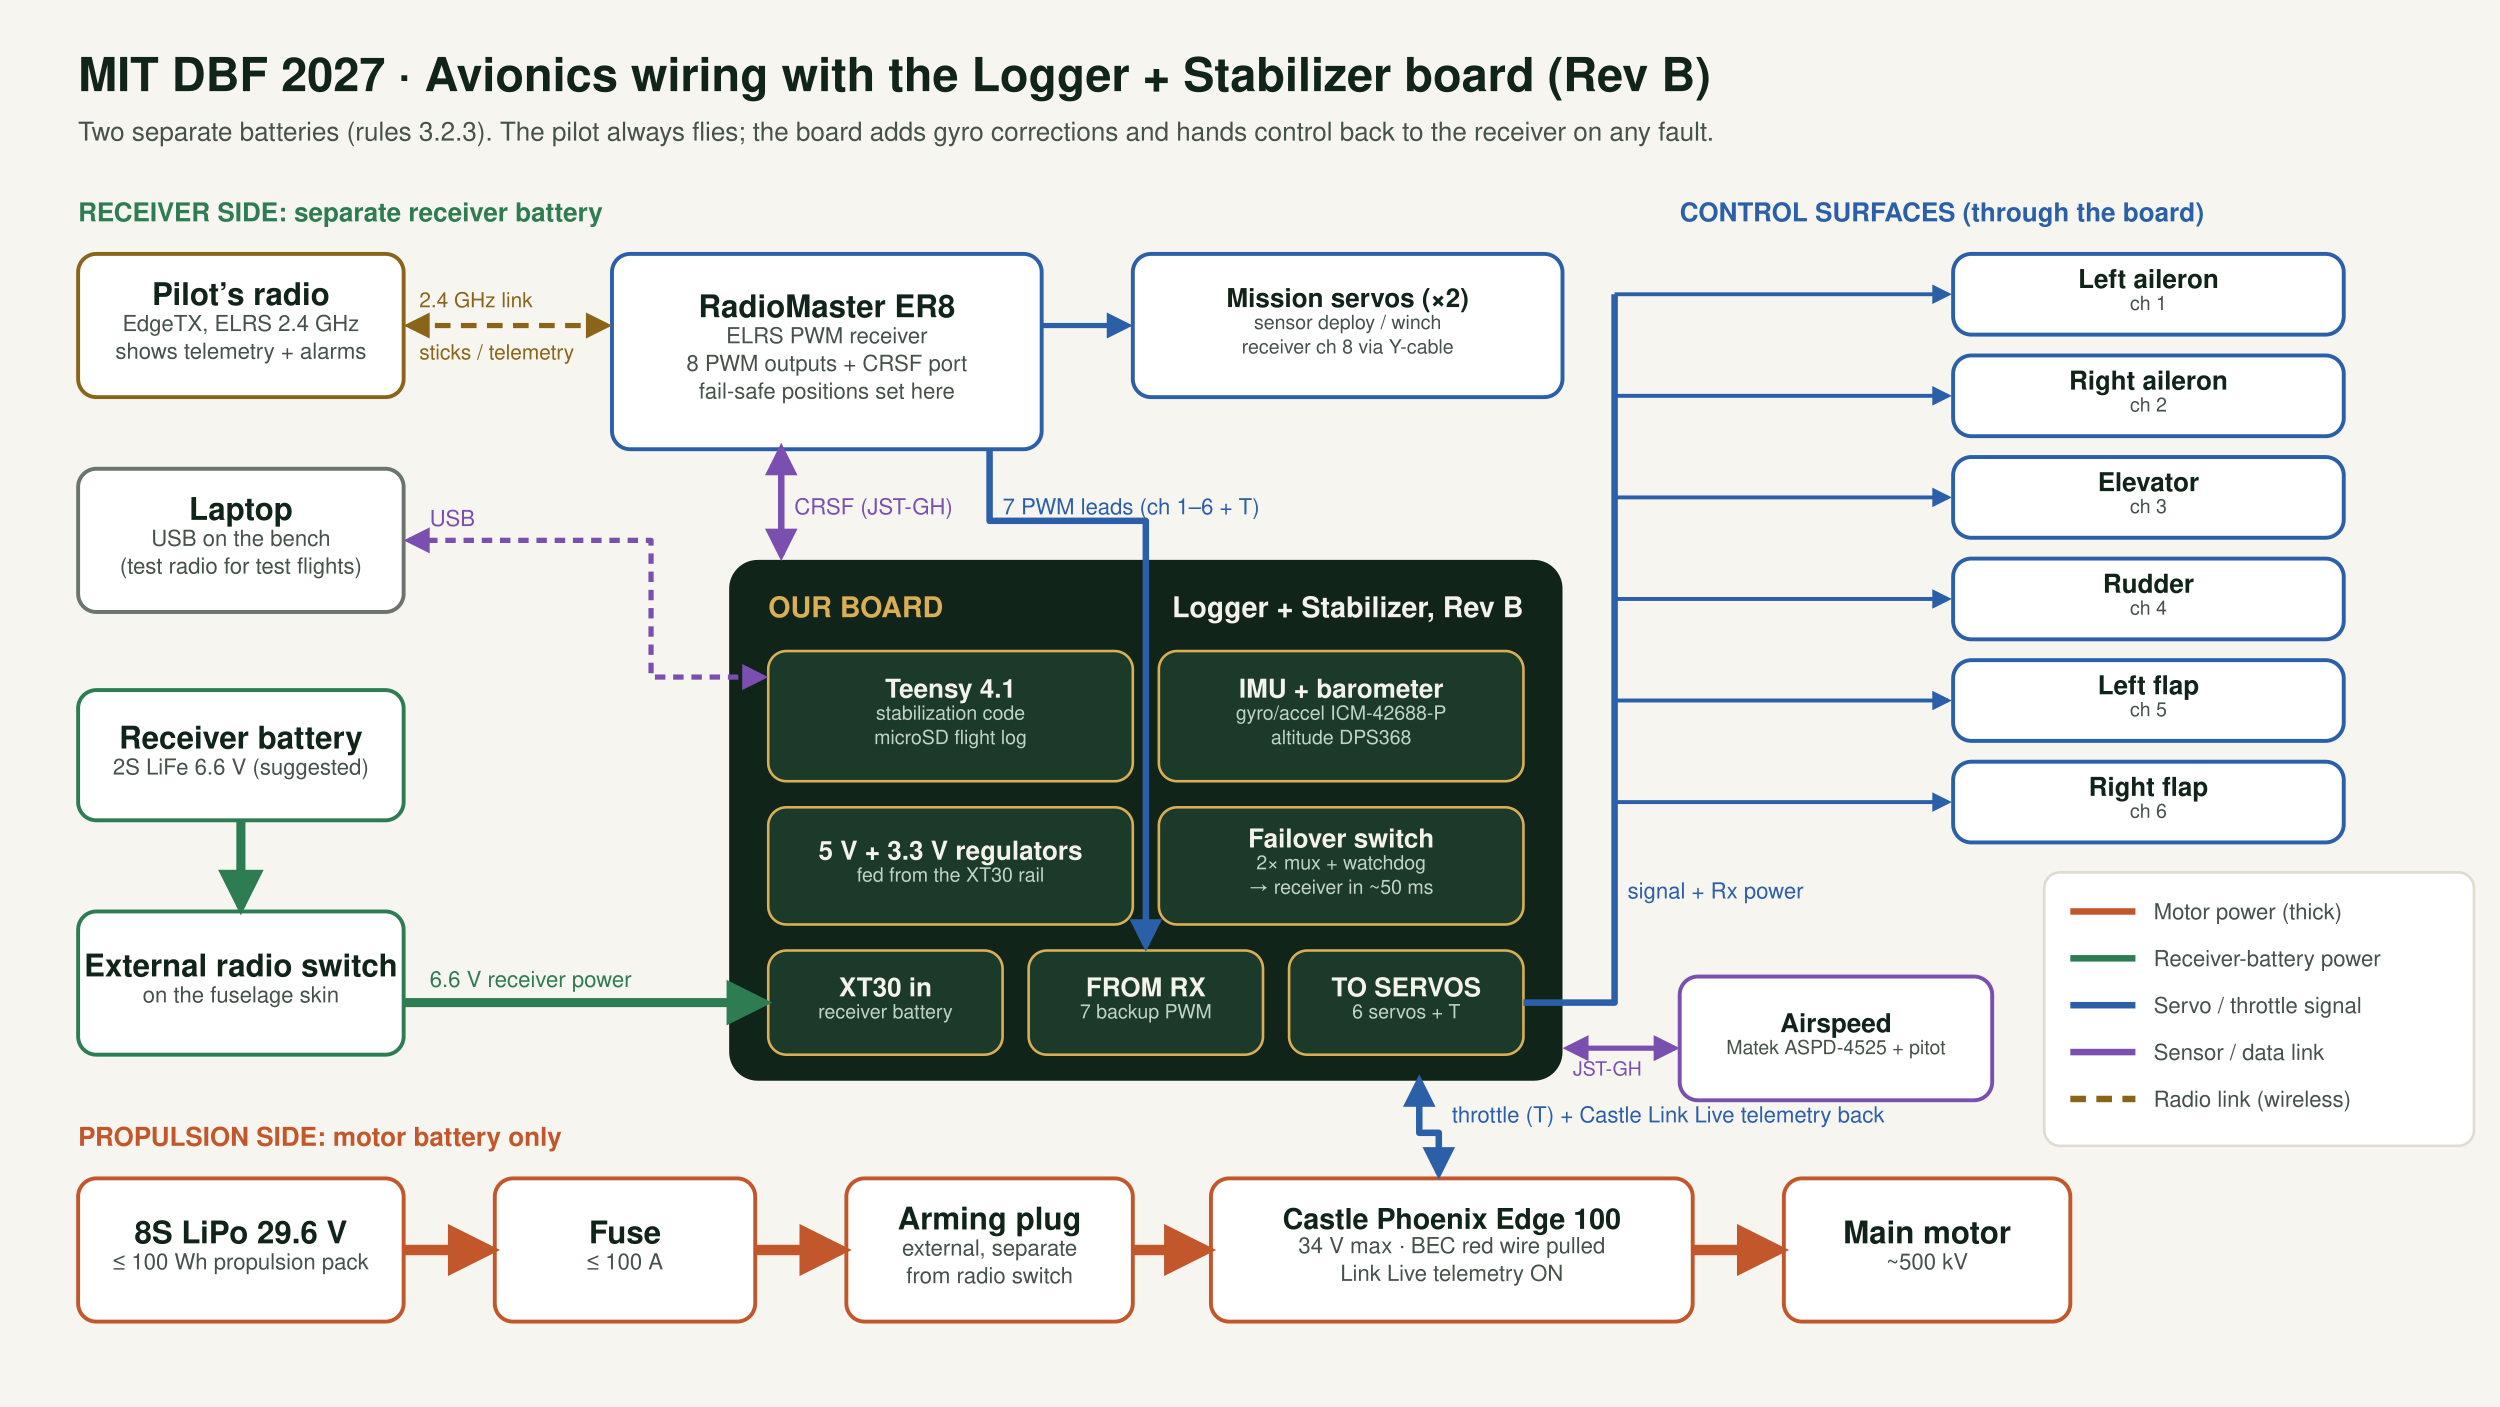
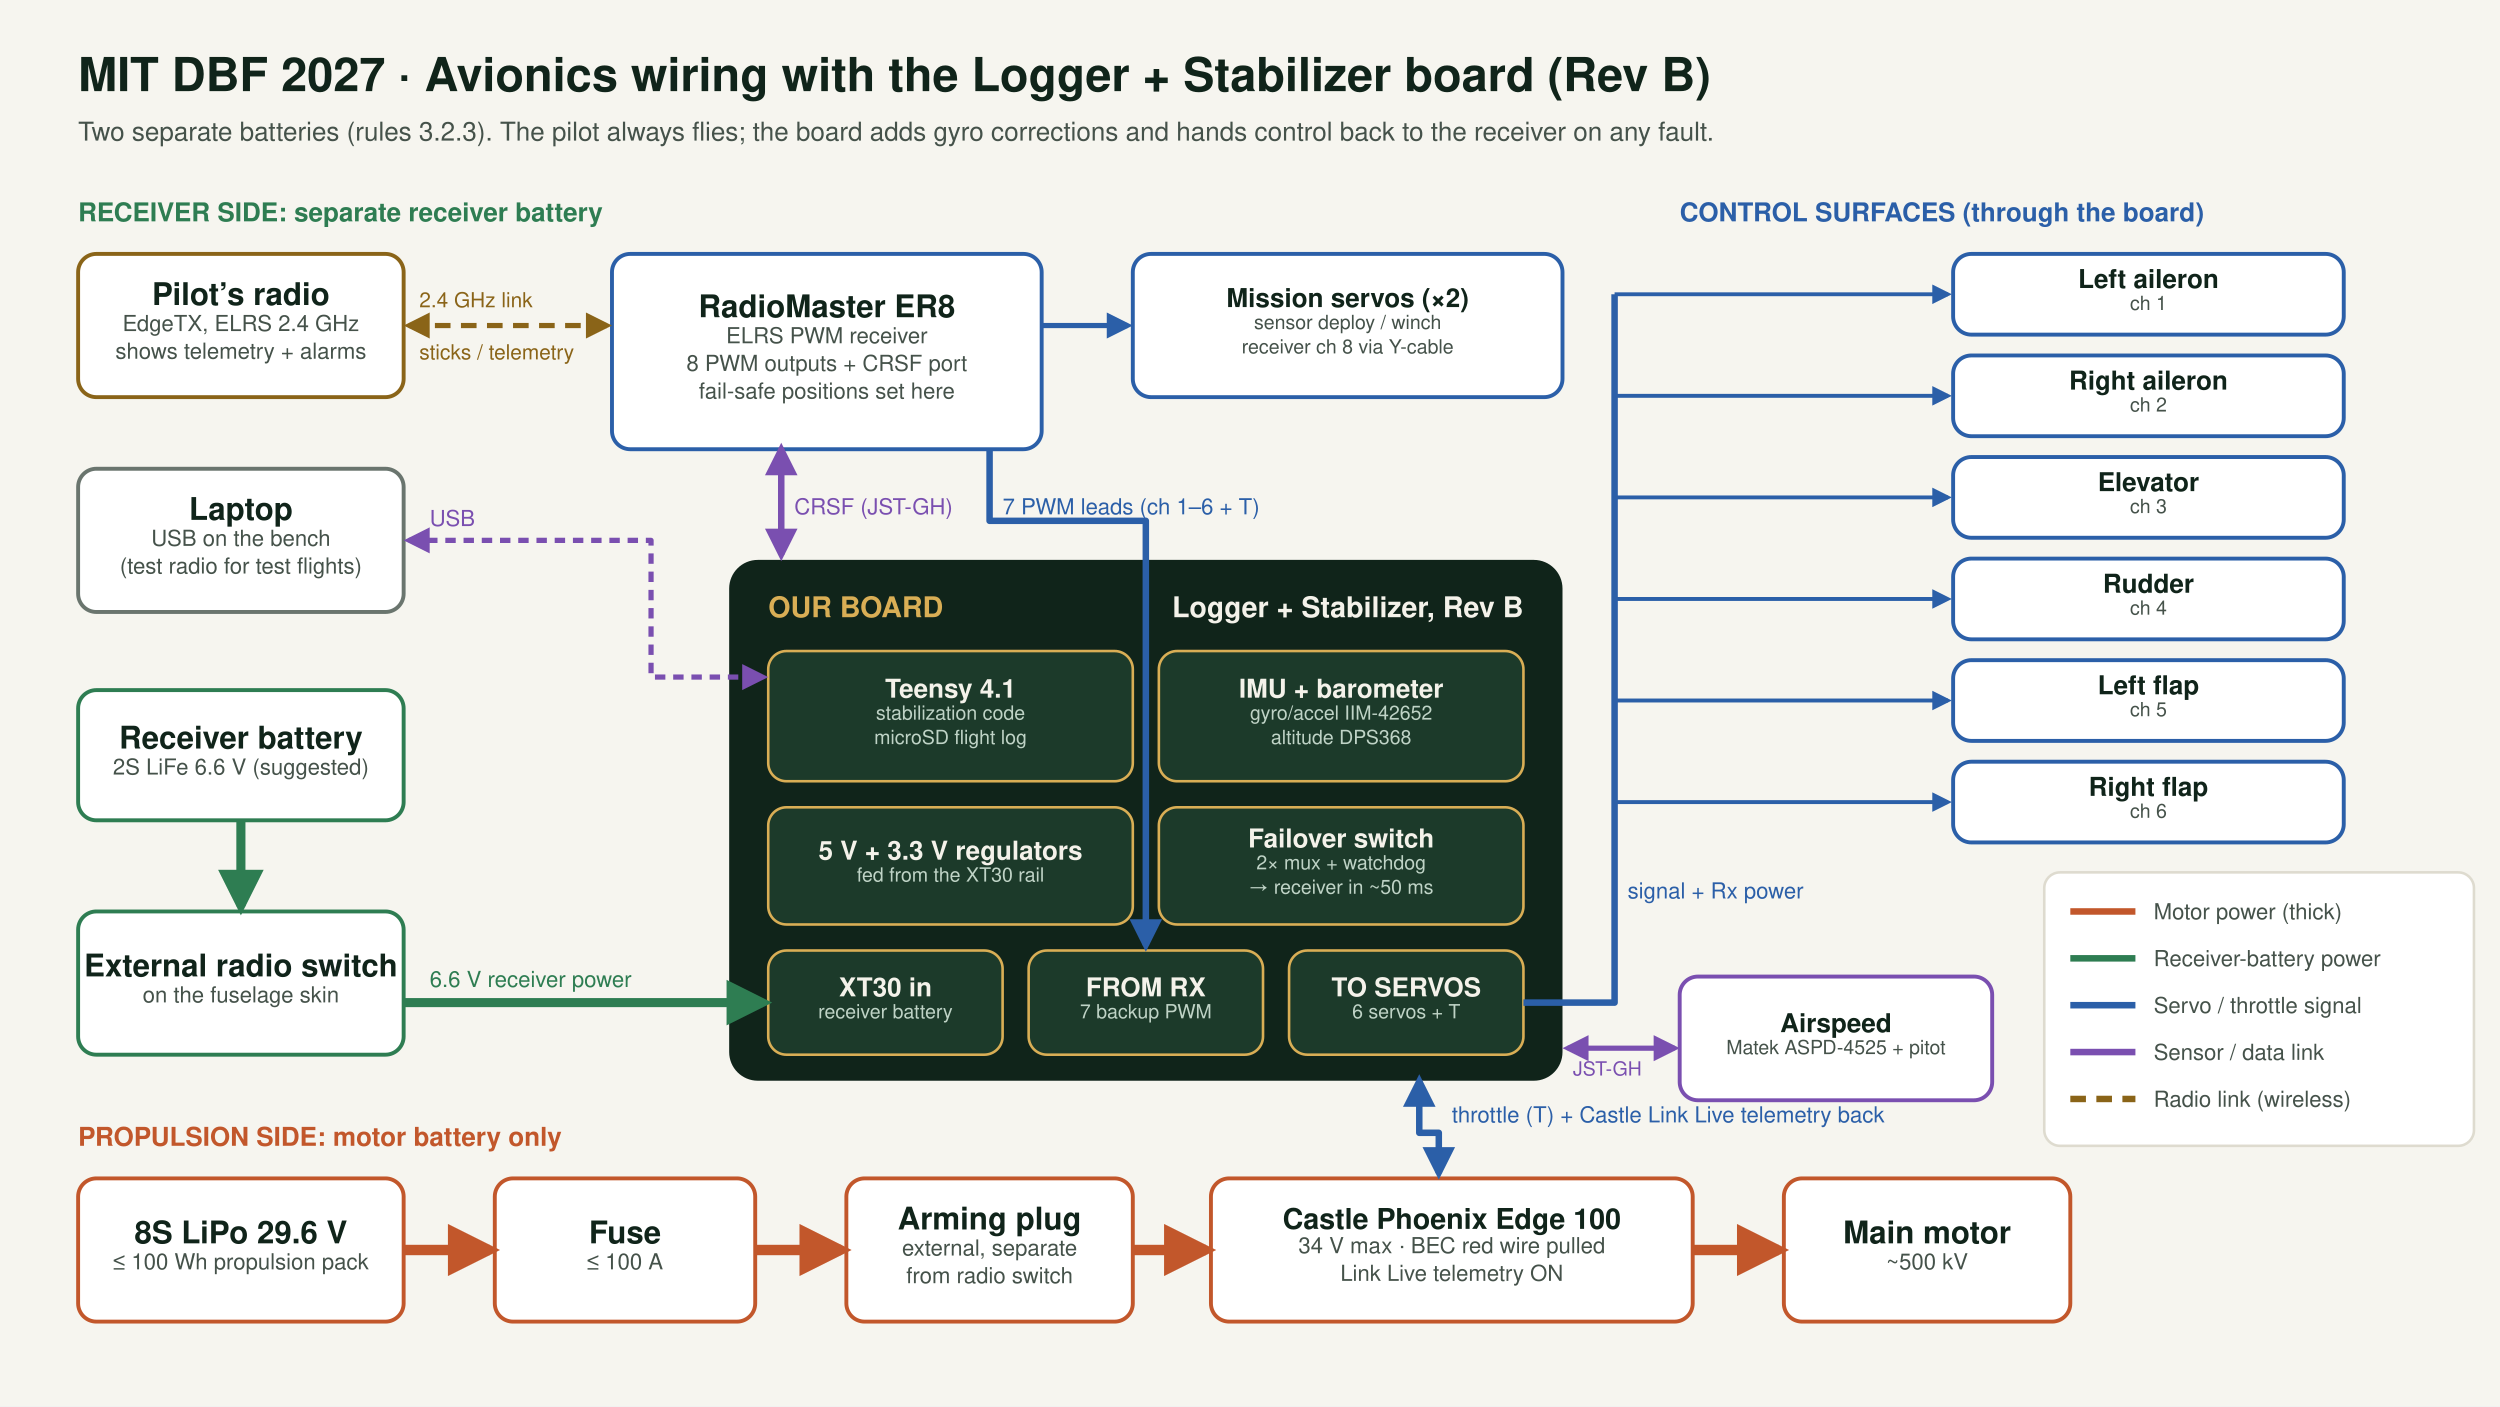
<svg xmlns="http://www.w3.org/2000/svg" width="1920" height="1080" viewBox="0 0 1920 1080" font-family="Helvetica, Arial, sans-serif">
  <defs>
    <marker id="a_C2572B" viewBox="0 0 10 10" refX="8" refY="5" markerWidth="5" markerHeight="5" orient="auto-start-reverse">
      <path d="M0 0L10 5L0 10z" fill="#C2572B" />
    </marker>
    <marker id="a_2E7D52" viewBox="0 0 10 10" refX="8" refY="5" markerWidth="5" markerHeight="5" orient="auto-start-reverse">
      <path d="M0 0L10 5L0 10z" fill="#2E7D52" />
    </marker>
    <marker id="a_2B5FA8" viewBox="0 0 10 10" refX="8" refY="5" markerWidth="5" markerHeight="5" orient="auto-start-reverse">
      <path d="M0 0L10 5L0 10z" fill="#2B5FA8" />
    </marker>
    <marker id="a_7A4FB0" viewBox="0 0 10 10" refX="8" refY="5" markerWidth="5" markerHeight="5" orient="auto-start-reverse">
      <path d="M0 0L10 5L0 10z" fill="#7A4FB0" />
    </marker>
    <marker id="a_8A6418" viewBox="0 0 10 10" refX="8" refY="5" markerWidth="5" markerHeight="5" orient="auto-start-reverse">
      <path d="M0 0L10 5L0 10z" fill="#8A6418" />
    </marker>
  </defs>
  <rect width="1920" height="1080" fill="#F6F5EF" />
  <text x="60" y="70" font-size="36" fill="#10241A" text-anchor="start" font-weight="700">MIT DBF 2027 · Avionics wiring with the Logger + Stabilizer board (Rev B)</text>
  <text x="60" y="108" font-size="20" fill="#45524A" text-anchor="start" font-weight="400">Two separate batteries (rules 3.2.3). The pilot always flies; the board adds gyro corrections and hands control back to the receiver on any fault.</text>
  <text x="60" y="880" font-size="20" fill="#C2572B" text-anchor="start" font-weight="700">PROPULSION SIDE: motor battery only</text>
  <rect x="60" y="905" width="250" height="110" rx="14" fill="#FFFFFF" stroke="#C2572B" stroke-width="3" />
  <text x="185.0" y="949.375" font-size="24" font-weight="700" fill="#10241A" text-anchor="middle" dominant-baseline="central">8S LiPo 29.6 V</text>
  <text x="185.0" y="970.975" font-size="17" fill="#45524A" text-anchor="middle" dominant-baseline="central">≤ 100 Wh propulsion pack</text>
  <rect x="380" y="905" width="200" height="110" rx="14" fill="#FFFFFF" stroke="#C2572B" stroke-width="3" />
  <text x="480.0" y="949.375" font-size="24" font-weight="700" fill="#10241A" text-anchor="middle" dominant-baseline="central">Fuse</text>
  <text x="480.0" y="970.975" font-size="17" fill="#45524A" text-anchor="middle" dominant-baseline="central">≤ 100 A</text>
  <rect x="650" y="905" width="220" height="110" rx="14" fill="#FFFFFF" stroke="#C2572B" stroke-width="3" />
  <text x="760.0" y="938.75" font-size="24" font-weight="700" fill="#10241A" text-anchor="middle" dominant-baseline="central">Arming plug</text>
  <text x="760.0" y="960.35" font-size="17" fill="#45524A" text-anchor="middle" dominant-baseline="central">external, separate</text>
  <text x="760.0" y="981.6" font-size="17" fill="#45524A" text-anchor="middle" dominant-baseline="central">from radio switch</text>
  <rect x="930" y="905" width="370" height="110" rx="14" fill="#FFFFFF" stroke="#C2572B" stroke-width="3" />
  <text x="1115.0" y="938.75" font-size="22" font-weight="700" fill="#10241A" text-anchor="middle" dominant-baseline="central">Castle Phoenix Edge 100</text>
  <text x="1115.0" y="958.55" font-size="17" fill="#45524A" text-anchor="middle" dominant-baseline="central">34 V max · BEC red wire pulled</text>
  <text x="1115.0" y="979.8" font-size="17" fill="#45524A" text-anchor="middle" dominant-baseline="central">Link Live telemetry ON</text>
  <rect x="1370" y="905" width="220" height="110" rx="14" fill="#FFFFFF" stroke="#C2572B" stroke-width="3" />
  <text x="1480.0" y="949.375" font-size="24" font-weight="700" fill="#10241A" text-anchor="middle" dominant-baseline="central">Main motor</text>
  <text x="1480.0" y="970.975" font-size="17" fill="#45524A" text-anchor="middle" dominant-baseline="central">~500 kV</text>
  <path d="M310 960.0 L376 960.0" fill="none" stroke="#C2572B" stroke-width="8" marker-end="url(#a_C2572B)" stroke-linejoin="round" />
  <path d="M580 960.0 L646 960.0" fill="none" stroke="#C2572B" stroke-width="8" marker-end="url(#a_C2572B)" stroke-linejoin="round" />
  <path d="M870 960.0 L926 960.0" fill="none" stroke="#C2572B" stroke-width="8" marker-end="url(#a_C2572B)" stroke-linejoin="round" />
  <path d="M1300 960.0 L1366 960.0" fill="none" stroke="#C2572B" stroke-width="8" marker-end="url(#a_C2572B)" stroke-linejoin="round" />
  <text x="60" y="170" font-size="20" fill="#2E7D52" text-anchor="start" font-weight="700">RECEIVER SIDE: separate receiver battery</text>
  <rect x="60" y="530" width="250" height="100" rx="14" fill="#FFFFFF" stroke="#2E7D52" stroke-width="3" />
  <text x="185.0" y="569.375" font-size="24" font-weight="700" fill="#10241A" text-anchor="middle" dominant-baseline="central">Receiver battery</text>
  <text x="185.0" y="590.975" font-size="17" fill="#45524A" text-anchor="middle" dominant-baseline="central">2S LiFe 6.6 V (suggested)</text>
  <rect x="60" y="700" width="250" height="110" rx="14" fill="#FFFFFF" stroke="#2E7D52" stroke-width="3" />
  <text x="185.0" y="744.375" font-size="24" font-weight="700" fill="#10241A" text-anchor="middle" dominant-baseline="central">External radio switch</text>
  <text x="185.0" y="765.975" font-size="17" fill="#45524A" text-anchor="middle" dominant-baseline="central">on the fuselage skin</text>
  <path d="M185 630 L185 696" fill="none" stroke="#2E7D52" stroke-width="7" marker-end="url(#a_2E7D52)" stroke-linejoin="round" />
  <rect x="60" y="195" width="250" height="110" rx="14" fill="#FFFFFF" stroke="#8A6418" stroke-width="3" />
  <text x="185.0" y="228.75" font-size="24" font-weight="700" fill="#10241A" text-anchor="middle" dominant-baseline="central">Pilot’s radio</text>
  <text x="185.0" y="250.35" font-size="17" fill="#45524A" text-anchor="middle" dominant-baseline="central">EdgeTX, ELRS 2.4 GHz</text>
  <text x="185.0" y="271.6" font-size="17" fill="#45524A" text-anchor="middle" dominant-baseline="central">shows telemetry + alarms</text>
  <rect x="60" y="360" width="250" height="110" rx="14" fill="#FFFFFF" stroke="#6A756E" stroke-width="3" />
  <text x="185.0" y="393.75" font-size="24" font-weight="700" fill="#10241A" text-anchor="middle" dominant-baseline="central">Laptop</text>
  <text x="185.0" y="415.35" font-size="17" fill="#45524A" text-anchor="middle" dominant-baseline="central">USB on the bench</text>
  <text x="185.0" y="436.6" font-size="17" fill="#45524A" text-anchor="middle" dominant-baseline="central">(test radio for test flights)</text>
  <rect x="470" y="195" width="330" height="150" rx="14" fill="#FFFFFF" stroke="#2B5FA8" stroke-width="3" />
  <text x="635.0" y="238.125" font-size="24" font-weight="700" fill="#10241A" text-anchor="middle" dominant-baseline="central">RadioMaster ER8</text>
  <text x="635.0" y="259.725" font-size="17" fill="#45524A" text-anchor="middle" dominant-baseline="central">ELRS PWM receiver</text>
  <text x="635.0" y="280.975" font-size="17" fill="#45524A" text-anchor="middle" dominant-baseline="central">8 PWM outputs + CRSF port</text>
  <text x="635.0" y="302.225" font-size="17" fill="#45524A" text-anchor="middle" dominant-baseline="central">fail-safe positions set here</text>
  <path d="M314 250 L466 250" fill="none" stroke="#8A6418" stroke-width="4" stroke-dasharray="12 8" marker-end="url(#a_8A6418)" marker-start="url(#a_8A6418)" stroke-linejoin="round" />
  <text x="322" y="236" font-size="16" fill="#8A6418" text-anchor="start" font-weight="400">2.4 GHz link</text>
  <text x="322" y="276" font-size="16" fill="#8A6418" text-anchor="start" font-weight="400">sticks / telemetry</text>
  <rect x="560" y="430" width="640" height="400" rx="22" fill="#10241A" />
  <text x="590" y="474" font-size="22" fill="#D9AE55" text-anchor="start" font-weight="700">OUR BOARD</text>
  <text x="1170" y="474" font-size="22" fill="#F4F2EA" text-anchor="end" font-weight="700">Logger + Stabilizer, Rev B</text>
  <rect x="590" y="500" width="280" height="100" rx="14" fill="#1C3A2A" stroke="#D9AE55" stroke-width="2" />
  <text x="730.0" y="531.25" font-size="20" font-weight="700" fill="#F4F2EA" text-anchor="middle" dominant-baseline="central">Teensy 4.1</text>
  <text x="730.0" y="549.25" font-size="15" fill="#BFD3C6" text-anchor="middle" dominant-baseline="central">stabilization code</text>
  <text x="730.0" y="568.0" font-size="15" fill="#BFD3C6" text-anchor="middle" dominant-baseline="central">microSD flight log</text>
  <rect x="890" y="500" width="280" height="100" rx="14" fill="#1C3A2A" stroke="#D9AE55" stroke-width="2" />
  <text x="1030.0" y="531.25" font-size="20" font-weight="700" fill="#F4F2EA" text-anchor="middle" dominant-baseline="central">IMU + barometer</text>
-   <text x="1030.0" y="549.25" font-size="15" fill="#BFD3C6" text-anchor="middle" dominant-baseline="central">gyro/accel ICM-42688-P</text>
+   <text x="1030.0" y="549.25" font-size="15" fill="#BFD3C6" text-anchor="middle" dominant-baseline="central">gyro/accel IIM-42652</text>
  <text x="1030.0" y="568.0" font-size="15" fill="#BFD3C6" text-anchor="middle" dominant-baseline="central">altitude DPS368</text>
  <rect x="590" y="620" width="280" height="90" rx="14" fill="#1C3A2A" stroke="#D9AE55" stroke-width="2" />
  <text x="730.0" y="655.625" font-size="20" font-weight="700" fill="#F4F2EA" text-anchor="middle" dominant-baseline="central">5 V + 3.3 V regulators</text>
  <text x="730.0" y="673.625" font-size="15" fill="#BFD3C6" text-anchor="middle" dominant-baseline="central">fed from the XT30 rail</text>
  <rect x="890" y="620" width="280" height="90" rx="14" fill="#1C3A2A" stroke="#D9AE55" stroke-width="2" />
  <text x="1030.0" y="646.25" font-size="20" font-weight="700" fill="#F4F2EA" text-anchor="middle" dominant-baseline="central">Failover switch</text>
  <text x="1030.0" y="664.25" font-size="15" fill="#BFD3C6" text-anchor="middle" dominant-baseline="central">2× mux + watchdog</text>
  <text x="1030.0" y="683.0" font-size="15" fill="#BFD3C6" text-anchor="middle" dominant-baseline="central">→ receiver in ~50 ms</text>
  <rect x="590" y="730" width="180" height="80" rx="14" fill="#1C3A2A" stroke="#D9AE55" stroke-width="2" />
  <text x="680.0" y="760.625" font-size="20" font-weight="700" fill="#F4F2EA" text-anchor="middle" dominant-baseline="central">XT30 in</text>
  <text x="680.0" y="778.625" font-size="15" fill="#BFD3C6" text-anchor="middle" dominant-baseline="central">receiver battery</text>
  <rect x="790" y="730" width="180" height="80" rx="14" fill="#1C3A2A" stroke="#D9AE55" stroke-width="2" />
  <text x="880.0" y="760.625" font-size="20" font-weight="700" fill="#F4F2EA" text-anchor="middle" dominant-baseline="central">FROM RX</text>
  <text x="880.0" y="778.625" font-size="15" fill="#BFD3C6" text-anchor="middle" dominant-baseline="central">7 backup PWM</text>
  <rect x="990" y="730" width="180" height="80" rx="14" fill="#1C3A2A" stroke="#D9AE55" stroke-width="2" />
  <text x="1080.0" y="760.625" font-size="20" font-weight="700" fill="#F4F2EA" text-anchor="middle" dominant-baseline="central">TO SERVOS</text>
  <text x="1080.0" y="778.625" font-size="15" fill="#BFD3C6" text-anchor="middle" dominant-baseline="central">6 servos + T</text>
  <path d="M310 770 L586 770" fill="none" stroke="#2E7D52" stroke-width="7" marker-end="url(#a_2E7D52)" stroke-linejoin="round" />
  <text x="330" y="758" font-size="17" fill="#2E7D52" text-anchor="start" font-weight="400">6.6 V receiver power</text>
  <path d="M600 345 L600 426" fill="none" stroke="#7A4FB0" stroke-width="5" marker-end="url(#a_7A4FB0)" marker-start="url(#a_7A4FB0)" stroke-linejoin="round" />
  <text x="610" y="395" font-size="17" fill="#7A4FB0" text-anchor="start" font-weight="400">CRSF (JST-GH)</text>
  <path d="M760 345 L760 400 L880 400 L880 726" fill="none" stroke="#2B5FA8" stroke-width="5" marker-end="url(#a_2B5FA8)" stroke-linejoin="round" />
  <text x="770" y="395" font-size="17" fill="#2B5FA8" text-anchor="start" font-weight="400">7 PWM leads (ch 1–6 + T)</text>
  <path d="M314 415 L500 415 L500 520 L586 520" fill="none" stroke="#7A4FB0" stroke-width="4" stroke-dasharray="8 6" marker-end="url(#a_7A4FB0)" marker-start="url(#a_7A4FB0)" stroke-linejoin="round" />
  <text x="330" y="404" font-size="17" fill="#7A4FB0" text-anchor="start" font-weight="400">USB</text>
  <text x="1290" y="170" font-size="20" fill="#2B5FA8" text-anchor="start" font-weight="700">CONTROL SURFACES (through the board)</text>
  <rect x="1500" y="195" width="300" height="62" rx="14" fill="#FFFFFF" stroke="#2B5FA8" stroke-width="3" />
  <text x="1650.0" y="216.625" font-size="20" font-weight="700" fill="#10241A" text-anchor="middle" dominant-baseline="central">Left aileron</text>
  <text x="1650.0" y="234.625" font-size="15" fill="#45524A" text-anchor="middle" dominant-baseline="central">ch 1</text>
  <path d="M1240 226 L1496 226" fill="none" stroke="#2B5FA8" stroke-width="3" marker-end="url(#a_2B5FA8)" stroke-linejoin="round" />
  <rect x="1500" y="273" width="300" height="62" rx="14" fill="#FFFFFF" stroke="#2B5FA8" stroke-width="3" />
  <text x="1650.0" y="294.625" font-size="20" font-weight="700" fill="#10241A" text-anchor="middle" dominant-baseline="central">Right aileron</text>
  <text x="1650.0" y="312.625" font-size="15" fill="#45524A" text-anchor="middle" dominant-baseline="central">ch 2</text>
  <path d="M1240 304 L1496 304" fill="none" stroke="#2B5FA8" stroke-width="3" marker-end="url(#a_2B5FA8)" stroke-linejoin="round" />
  <rect x="1500" y="351" width="300" height="62" rx="14" fill="#FFFFFF" stroke="#2B5FA8" stroke-width="3" />
  <text x="1650.0" y="372.625" font-size="20" font-weight="700" fill="#10241A" text-anchor="middle" dominant-baseline="central">Elevator</text>
  <text x="1650.0" y="390.625" font-size="15" fill="#45524A" text-anchor="middle" dominant-baseline="central">ch 3</text>
  <path d="M1240 382 L1496 382" fill="none" stroke="#2B5FA8" stroke-width="3" marker-end="url(#a_2B5FA8)" stroke-linejoin="round" />
  <rect x="1500" y="429" width="300" height="62" rx="14" fill="#FFFFFF" stroke="#2B5FA8" stroke-width="3" />
  <text x="1650.0" y="450.625" font-size="20" font-weight="700" fill="#10241A" text-anchor="middle" dominant-baseline="central">Rudder</text>
  <text x="1650.0" y="468.625" font-size="15" fill="#45524A" text-anchor="middle" dominant-baseline="central">ch 4</text>
  <path d="M1240 460 L1496 460" fill="none" stroke="#2B5FA8" stroke-width="3" marker-end="url(#a_2B5FA8)" stroke-linejoin="round" />
  <rect x="1500" y="507" width="300" height="62" rx="14" fill="#FFFFFF" stroke="#2B5FA8" stroke-width="3" />
  <text x="1650.0" y="528.625" font-size="20" font-weight="700" fill="#10241A" text-anchor="middle" dominant-baseline="central">Left flap</text>
  <text x="1650.0" y="546.625" font-size="15" fill="#45524A" text-anchor="middle" dominant-baseline="central">ch 5</text>
  <path d="M1240 538 L1496 538" fill="none" stroke="#2B5FA8" stroke-width="3" marker-end="url(#a_2B5FA8)" stroke-linejoin="round" />
  <rect x="1500" y="585" width="300" height="62" rx="14" fill="#FFFFFF" stroke="#2B5FA8" stroke-width="3" />
  <text x="1650.0" y="606.625" font-size="20" font-weight="700" fill="#10241A" text-anchor="middle" dominant-baseline="central">Right flap</text>
  <text x="1650.0" y="624.625" font-size="15" fill="#45524A" text-anchor="middle" dominant-baseline="central">ch 6</text>
  <path d="M1240 616 L1496 616" fill="none" stroke="#2B5FA8" stroke-width="3" marker-end="url(#a_2B5FA8)" stroke-linejoin="round" />
  <path d="M1170 770 L1240 770 L1240 226" fill="none" stroke="#2B5FA8" stroke-width="5" stroke-linejoin="round" />
  <text x="1250" y="690" font-size="17" fill="#2B5FA8" text-anchor="start" font-weight="400">signal + Rx power</text>
  <path d="M1090 830 L1090 870 L1105 870 L1105 901" fill="none" stroke="#2B5FA8" stroke-width="5" marker-end="url(#a_2B5FA8)" marker-start="url(#a_2B5FA8)" stroke-linejoin="round" />
  <text x="1115" y="862" font-size="17" fill="#2B5FA8" text-anchor="start" font-weight="400">throttle (T) + Castle Link Live telemetry back</text>
  <rect x="870" y="195" width="330" height="110" rx="14" fill="#FFFFFF" stroke="#2B5FA8" stroke-width="3" />
  <text x="1035.0" y="231.25" font-size="20" font-weight="700" fill="#10241A" text-anchor="middle" dominant-baseline="central">Mission servos (×2)</text>
  <text x="1035.0" y="249.25" font-size="15" fill="#45524A" text-anchor="middle" dominant-baseline="central">sensor deploy / winch</text>
  <text x="1035.0" y="268.0" font-size="15" fill="#45524A" text-anchor="middle" dominant-baseline="central">receiver ch 8 via Y-cable</text>
  <path d="M800 250 L866 250" fill="none" stroke="#2B5FA8" stroke-width="4" marker-end="url(#a_2B5FA8)" stroke-linejoin="round" />
  <rect x="1290" y="750" width="240" height="95" rx="14" fill="#FFFFFF" stroke="#7A4FB0" stroke-width="3" />
  <text x="1410.0" y="788.125" font-size="20" font-weight="700" fill="#10241A" text-anchor="middle" dominant-baseline="central">Airspeed</text>
  <text x="1410.0" y="806.125" font-size="15" fill="#45524A" text-anchor="middle" dominant-baseline="central">Matek ASPD-4525 + pitot</text>
  <path d="M1204 805 L1286 805" fill="none" stroke="#7A4FB0" stroke-width="4" marker-end="url(#a_7A4FB0)" marker-start="url(#a_7A4FB0)" stroke-linejoin="round" />
  <text x="1208" y="826" font-size="15" fill="#7A4FB0" text-anchor="start" font-weight="400">JST-GH</text>
  <rect x="1570" y="670" width="330" height="210" rx="12" fill="#FFFFFF" stroke="#DEDBCF" stroke-width="2" />
  <path d="M1590 700 L1640 700" fill="none" stroke="#C2572B" stroke-width="5" stroke-linejoin="round" />
  <text x="1654" y="706" font-size="17" fill="#45524A" text-anchor="start" font-weight="400">Motor power (thick)</text>
  <path d="M1590 736 L1640 736" fill="none" stroke="#2E7D52" stroke-width="5" stroke-linejoin="round" />
  <text x="1654" y="742" font-size="17" fill="#45524A" text-anchor="start" font-weight="400">Receiver-battery power</text>
  <path d="M1590 772 L1640 772" fill="none" stroke="#2B5FA8" stroke-width="5" stroke-linejoin="round" />
  <text x="1654" y="778" font-size="17" fill="#45524A" text-anchor="start" font-weight="400">Servo / throttle signal</text>
  <path d="M1590 808 L1640 808" fill="none" stroke="#7A4FB0" stroke-width="5" stroke-linejoin="round" />
  <text x="1654" y="814" font-size="17" fill="#45524A" text-anchor="start" font-weight="400">Sensor / data link</text>
  <path d="M1590 844 L1640 844" fill="none" stroke="#8A6418" stroke-width="5" stroke-dasharray="12 8" stroke-linejoin="round" />
  <text x="1654" y="850" font-size="17" fill="#45524A" text-anchor="start" font-weight="400">Radio link (wireless)</text>
</svg>
